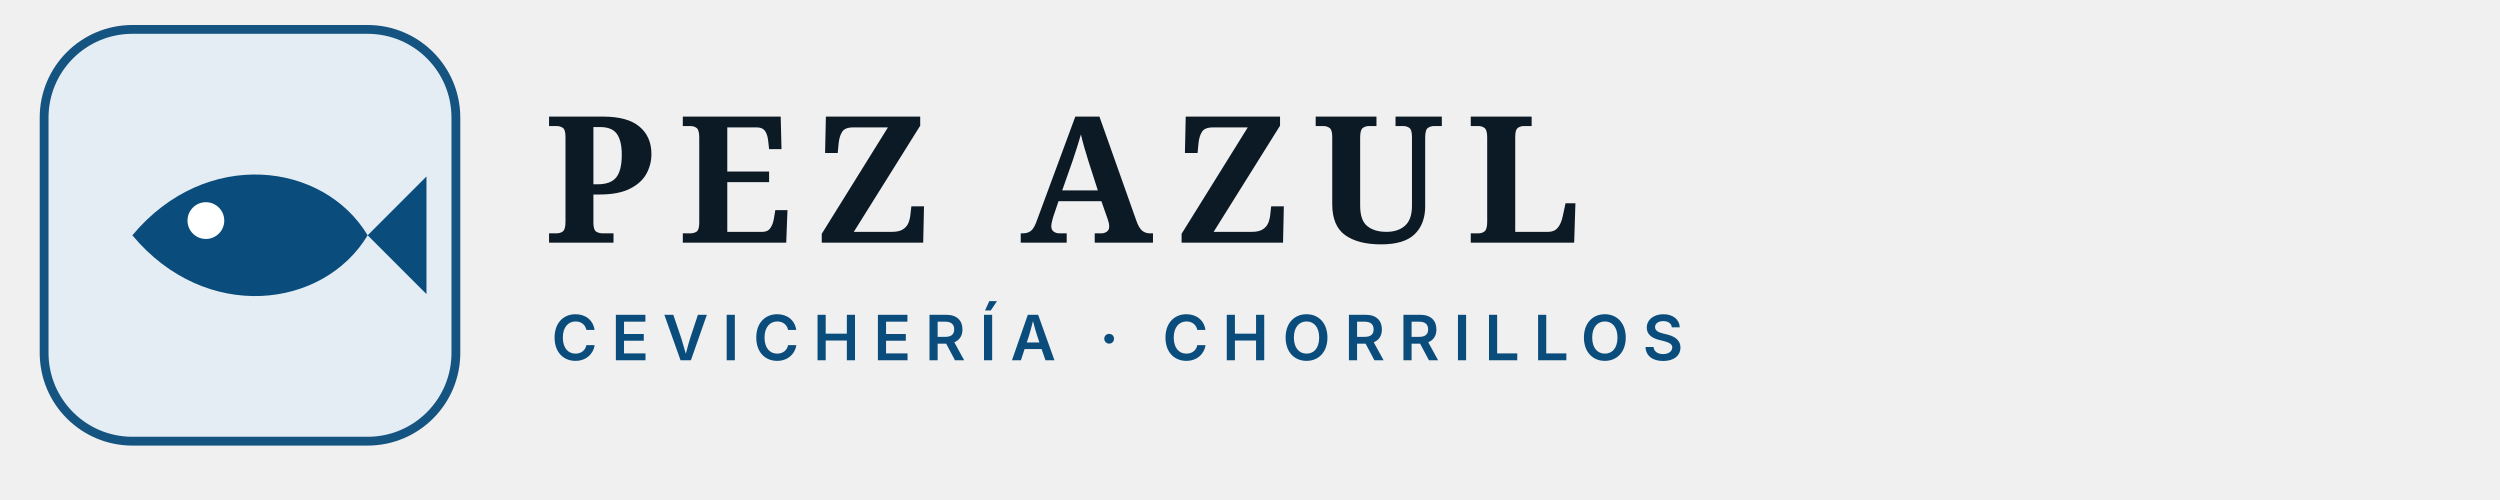
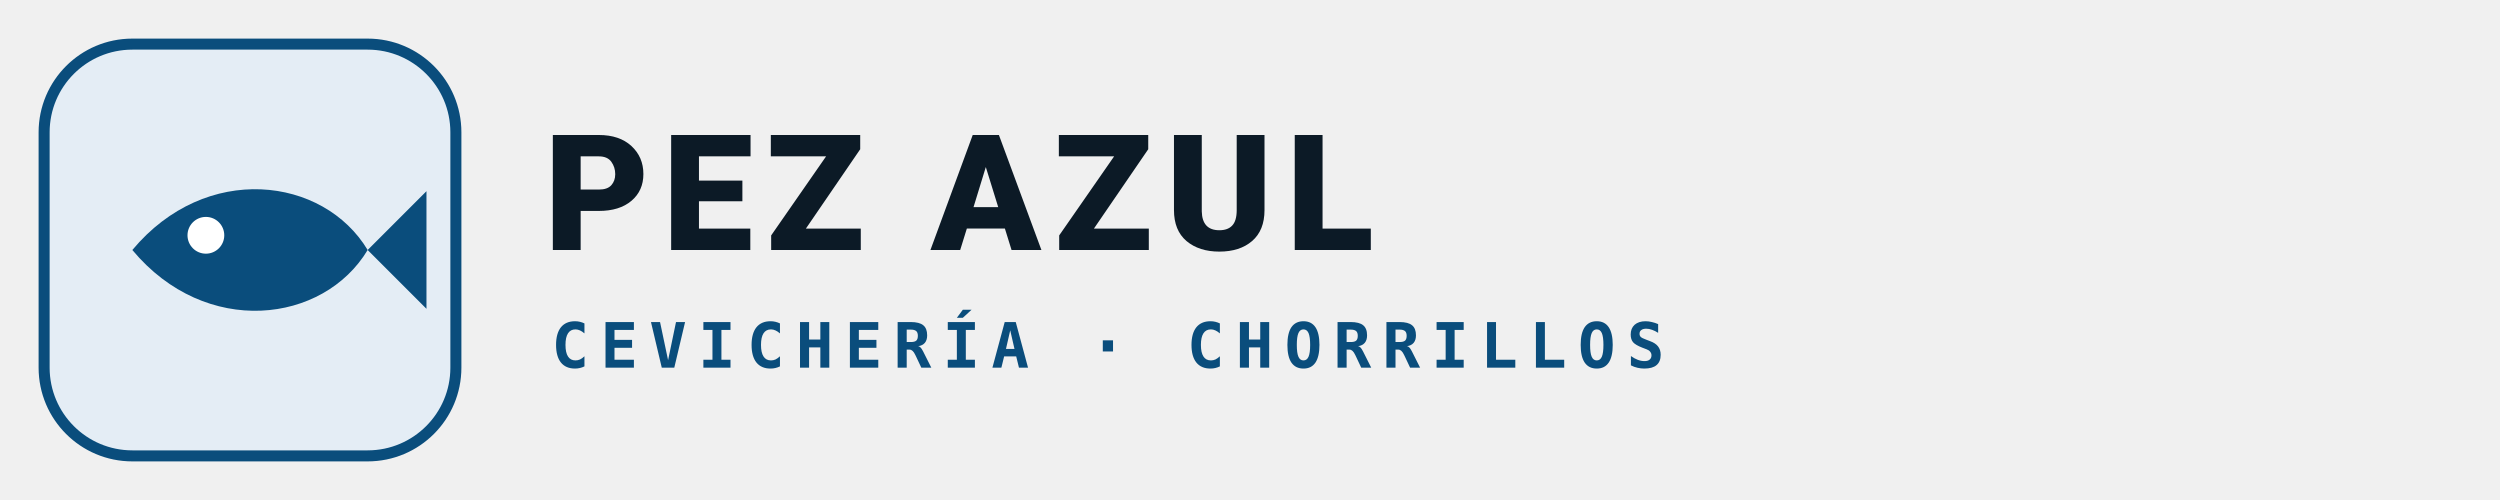
<svg xmlns="http://www.w3.org/2000/svg" viewBox="0 0 340 68" width="340" height="68">
  <defs>
    <style>
-       .brand-title { font-family: 'Cormorant Garamond', 'Cinzel', 'Playfair Display', Georgia, serif; font-size: 24px; font-weight: 700; letter-spacing: 0.12em; fill: #0C1A26; }
-       .brand-sub { font-family: 'JetBrains Mono', 'DM Sans', -apple-system, monospace; font-size: 8.5px; font-weight: 600; letter-spacing: 0.22em; fill: #0A4D7C; }
+       .brand-title { font-family: 'DM Sans', -apple-system, BlinkMacSystemFont, 'Segoe UI', Roboto, Helvetica, Arial, sans-serif; font-size: 22px; font-weight: 800; letter-spacing: 0.08em; fill: #0C1A26; }
+       .brand-sub { font-family: 'JetBrains Mono', 'DM Sans', monospace, sans-serif; font-size: 8.5px; font-weight: 600; letter-spacing: 0.18em; fill: #0A4D7C; }
    </style>
  </defs>
-   <g transform="translate(6, 4)">
-     <rect x="0" y="0" width="56" height="56" rx="12" fill="#E4EDF5" stroke="#0A4D7C" stroke-width="1.2" opacity="0.95" />
+   <g transform="translate(6, 6)">
+     <rect x="0" y="0" width="56" height="56" rx="12" fill="#E4EDF5" stroke="#0A4D7C" stroke-width="1.5" />
    <g transform="translate(-2, -4)">
      <path d="M14 32 C24 20 40 22 46 32 C40 42 24 44 14 32 Z" fill="#0A4D7C" />
      <polygon points="46,32 54,24 54,40" fill="#0A4D7C" />
      <circle cx="24" cy="30" r="2.5" fill="#FFFFFF" />
    </g>
  </g>
-   <g transform="translate(74, 33)">
+   <g transform="translate(74, 34)">
    <text x="0" y="0" class="brand-title">PEZ AZUL</text>
    <text x="1" y="16" class="brand-sub">CEVICHERÍA · CHORRILLOS</text>
  </g>
</svg>
